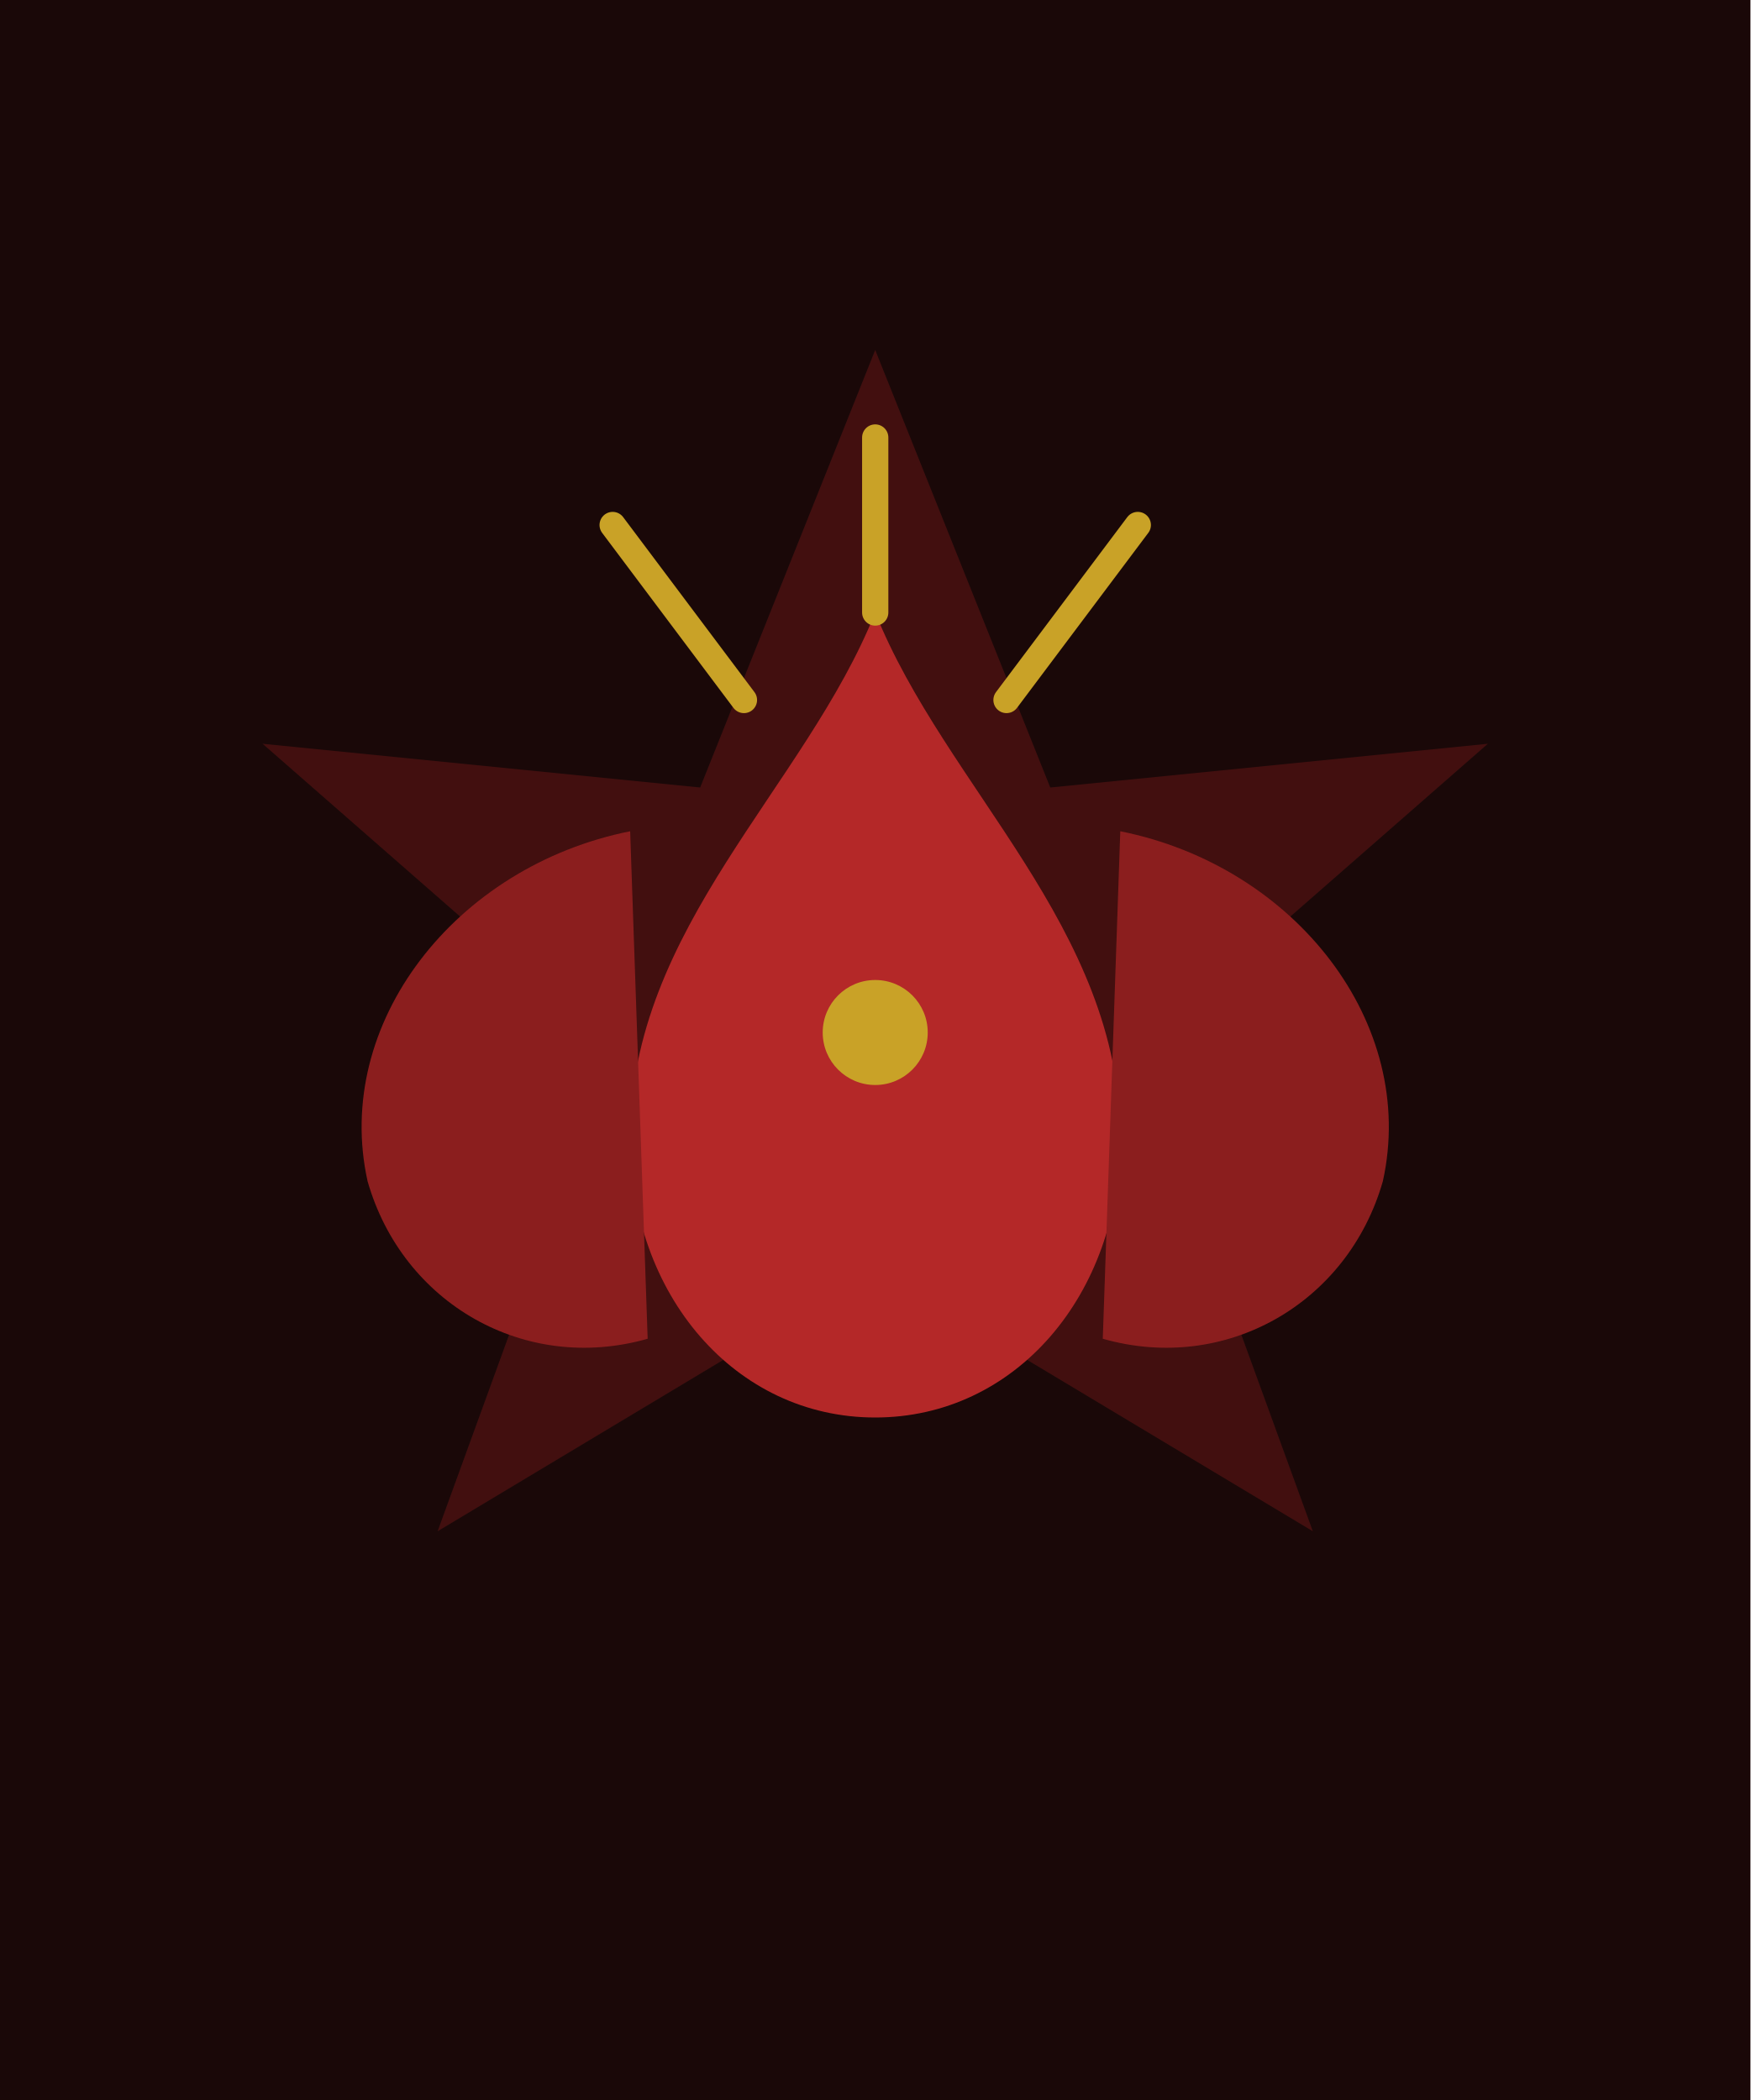
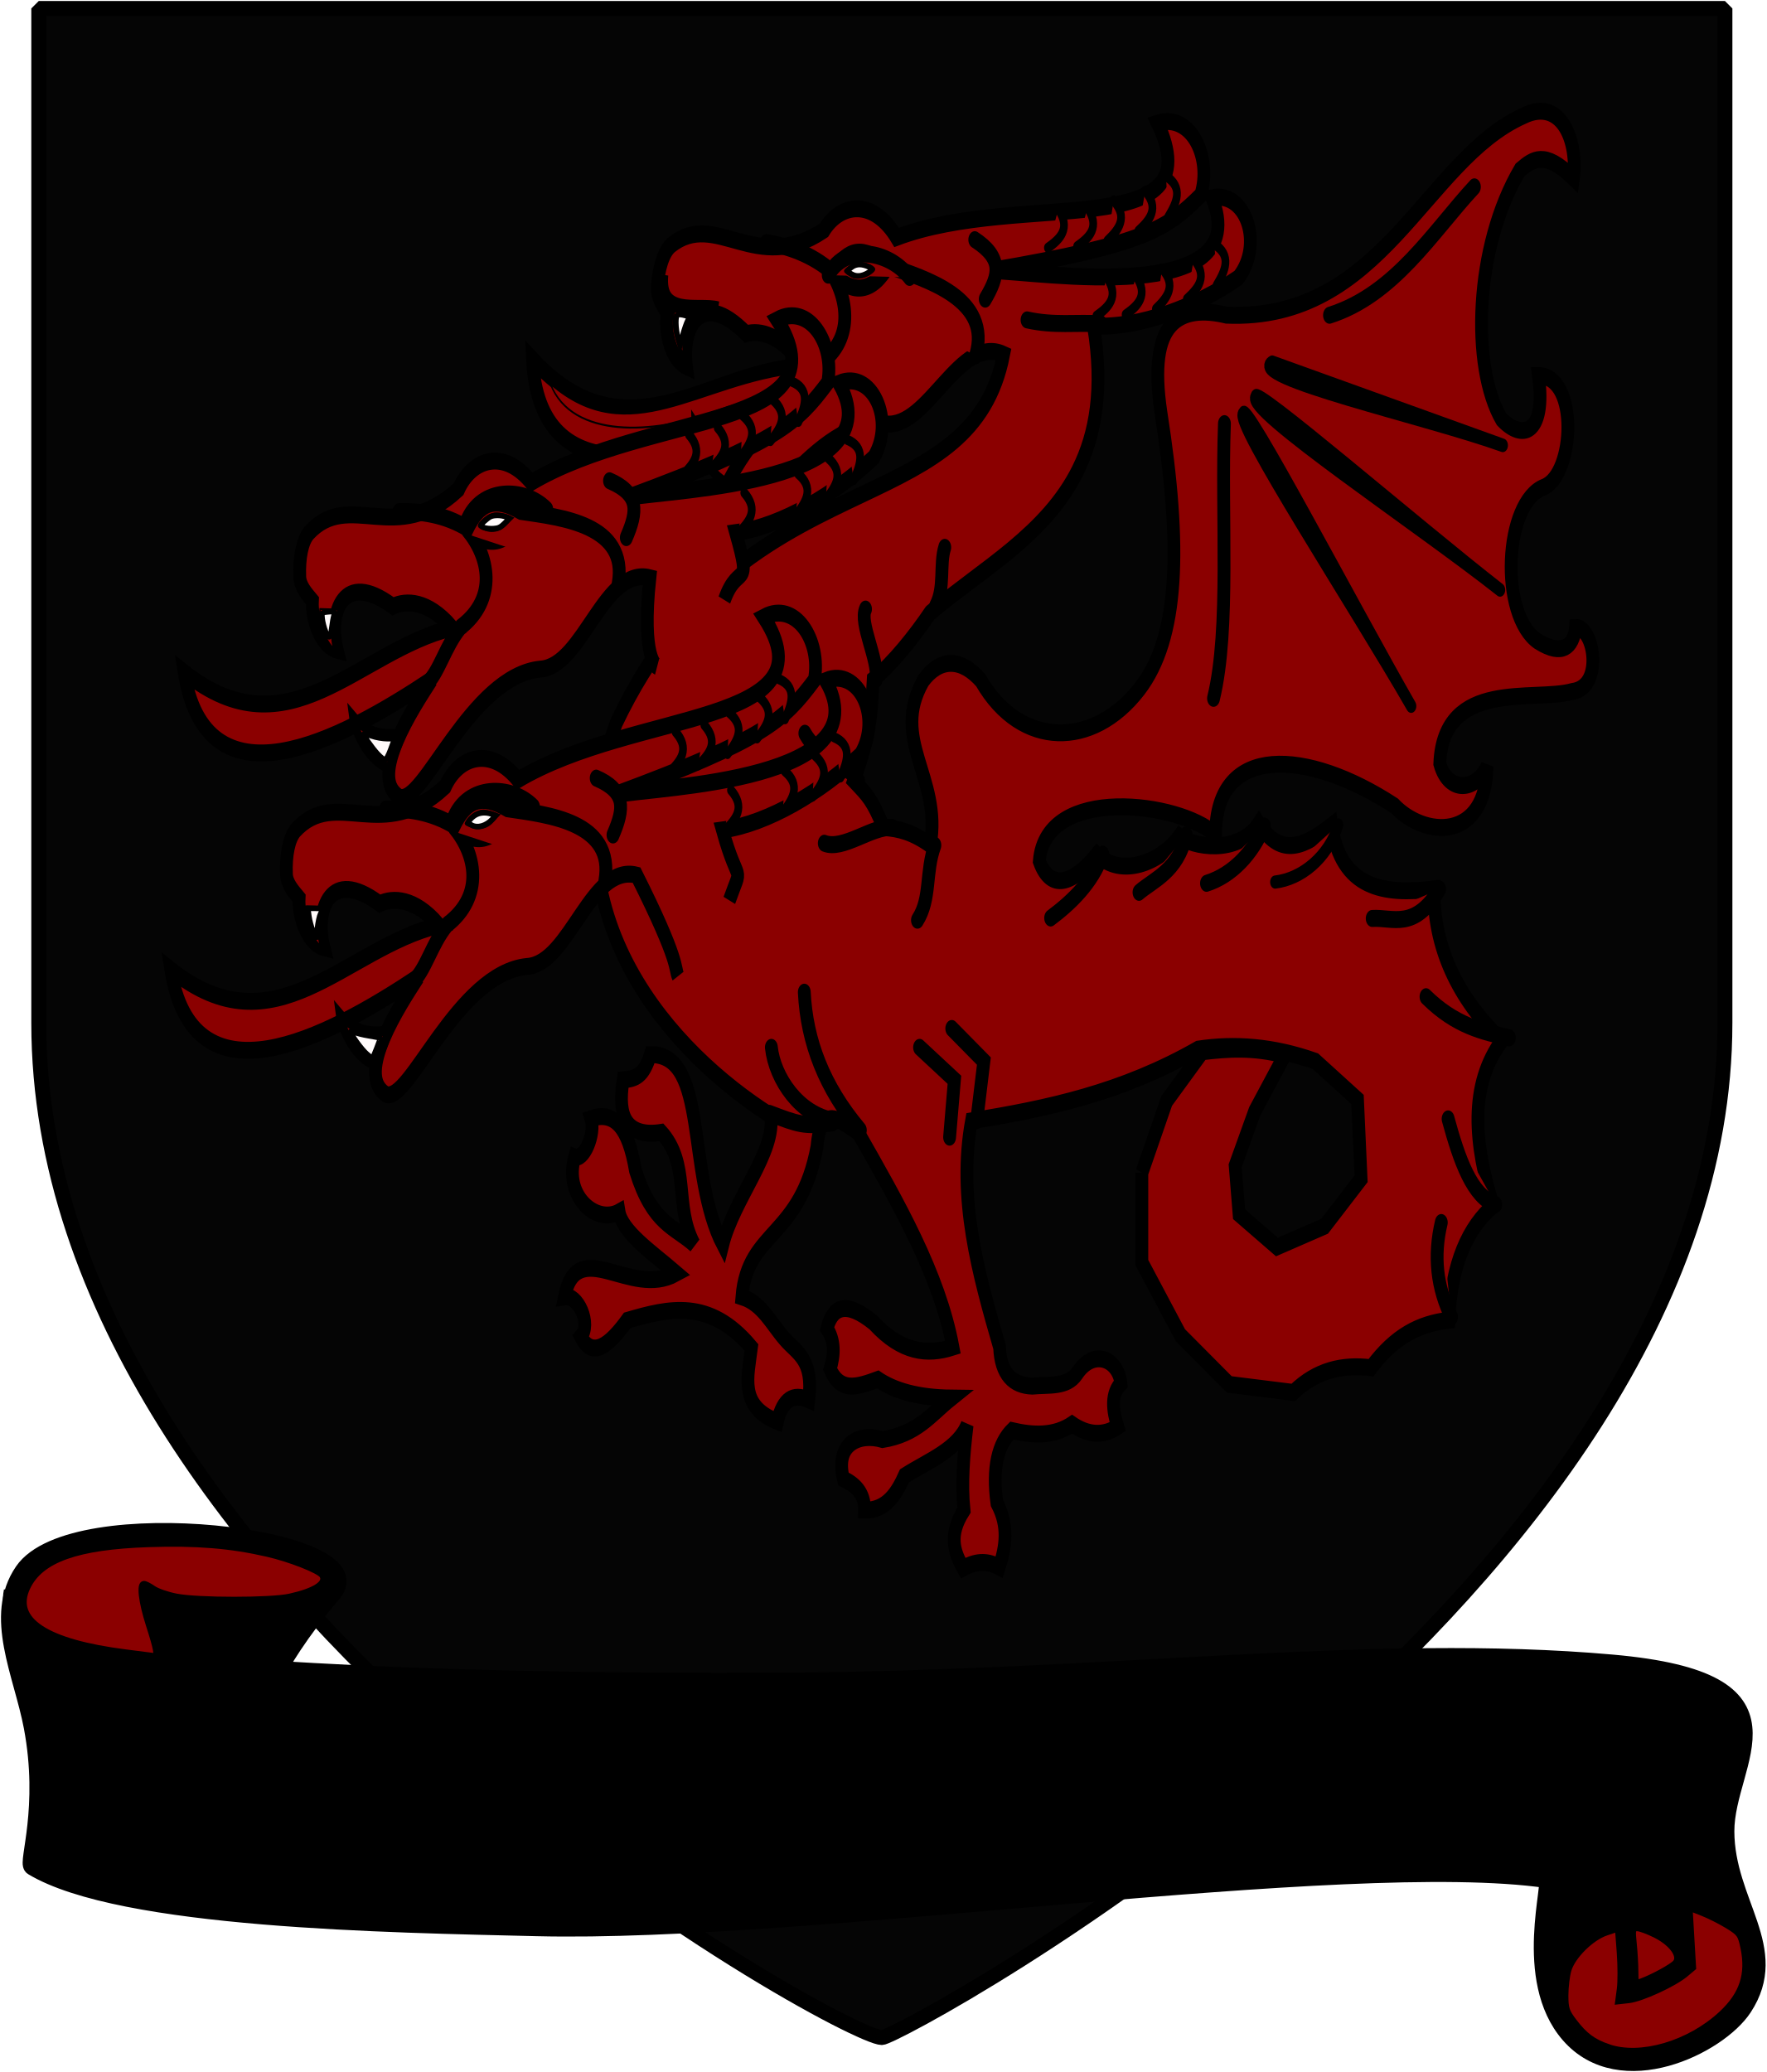
- <svg xmlns="http://www.w3.org/2000/svg" viewBox="0 0 200 240" fill="none">
-   <rect width="200" height="240" fill="#1a0808" />
-   <path d="M100 40 L120 90 L170 85 L130 120 L150 175 L100 145 L50 175 L70 120 L30 85 L80 90 Z" fill="#8b1e1e" opacity=".35" />
-   <path d="M100 70c-8 20-28 36-28 60 0 18 12 32 28 32s28-14 28-32c0-24-20-40-28-60z" fill="#b42828" />
-   <path d="M72 95c-20 4-34 22-30 40 4 14 18 22 32 18M128 95c20 4 34 22 30 40-4 14-18 22-32 18" fill="#8b1e1e" />
-   <circle cx="100" cy="118" r="6" fill="#c9a227" />
-   <path d="M100 70 L100 50 M85 80 L70 60 M115 80 L130 60" stroke="#c9a227" stroke-width="3" stroke-linecap="round" />
+ <svg xmlns="http://www.w3.org/2000/svg" version="1.0" width="355.738" height="417.233" id="svg3335">
+   <defs id="defs3337" />
+   <g transform="translate(-276.7095,-283.5041)" id="layer1" style="fill:#050505;fill-opacity:1">
+     <path d="m 284.514,285.204 339.542,0 0,204.301 c 0,114.627 -166.083,204.301 -169.771,204.301 -7.758,0 -169.771,-89.406 -169.771,-204.301 l 0,-204.301 z" id="path1298" style="fill:#050505;fill-opacity:1;fill-rule:nonzero;stroke:#000000;stroke-width:3;stroke-linecap:round;stroke-linejoin:bevel;stroke-miterlimit:4;stroke-opacity:1;stroke-dasharray:none;stroke-dashoffset:0;marker:none;visibility:visible;display:block" />
+   </g>
+   <path id="path2218" d="m 4.78,316.482 c 9.864,-14.381 71.791,-6.895 62.11,4.311 -6.232,7.213 -11.412,15.605 -10.769,15.581 1.863,-0.07 33.493,2.649 100.628,2.319 67.136,-0.33 119.559,-7.939 167.914,-3.64 39.958,3.553 22.662,19.284 22.704,33.731 0.042,14.447 11.327,23.663 3.58,35.44 -5.023,7.636 -24.551,17.196 -34.839,5.376 -9.667,-11.106 -3.05,-31.052 -4.526,-31.267 -40.172,-5.851 -148.454,11.015 -203.497,9.677 -29.541,-0.718 -83.674,-1.51 -101.462,-12.232 -1.097,-0.661 3.119,-11.742 0.025,-28.096 -2.022,-10.687 -8.025,-22.222 -1.867,-31.201 z" style="fill:#000000;fill-opacity:1;fill-rule:evenodd;stroke:#000000;stroke-width:3.75;stroke-linecap:butt;stroke-linejoin:miter;stroke-miterlimit:4;stroke-opacity:1;stroke-dasharray:none" />
+   <path id="path2220" d="m 57.3,336.268 c -23.432,-0.428 -57.64,0.042 -54.661,-15.886" style="fill:none;stroke:#000000;stroke-width:3.75;stroke-linecap:butt;stroke-linejoin:miter;stroke-miterlimit:4;stroke-opacity:1;stroke-dasharray:none" />
+   <path id="path2222" d="m 33.607,335.771 c -0.123,-5.468 -5.875,-17.124 -3.047,-14.27 3.007,3.036 41.126,4.678 35.541,-5.335" style="fill:none;stroke:#000000;stroke-width:2.5;stroke-linecap:butt;stroke-linejoin:miter;stroke-miterlimit:4;stroke-opacity:1;stroke-dasharray:none" />
+   <path id="path2226" d="m 312.137,378.27 c 28.779,3.514 30.877,3.05 40.162,9.952" style="fill:none;stroke:#000000;stroke-width:3.75;stroke-linecap:butt;stroke-linejoin:miter;stroke-miterlimit:4;stroke-opacity:1;stroke-dasharray:none" />
+   <path id="path2228" d="m 313.614,403.994 c -1.238,-16.519 13.136,-17.382 15.095,-17.268 1.957,0.114 10.024,1.418 10.917,8.203 0.3,2.278 -13.158,7.675 -11.995,6.35 1.359,-1.548 -0.779,-12.899 -0.677,-14.654" style="fill:none;stroke:#000000;stroke-width:2.5;stroke-linecap:butt;stroke-linejoin:miter;stroke-miterlimit:4;stroke-opacity:1;stroke-dasharray:none" />
+   <path id="path2230" d="m 339.382,393.895 c 0.064,-1.101 -0.859,-9.32 -0.731,-11.524" style="fill:#ff0000;fill-opacity:0.75;fill-rule:evenodd;stroke:#000000;stroke-width:2.5;stroke-linecap:butt;stroke-linejoin:miter;stroke-miterlimit:4;stroke-opacity:1;stroke-dasharray:none" />
+   <flowRoot xml:space="preserve" id="flowRoot3834" style="font-size:40px;font-style:oblique;font-variant:normal;font-weight:normal;font-stretch:normal;line-height:125%;letter-spacing:0px;word-spacing:0px;fill:#ff0000;fill-opacity:1;stroke:none;font-family:Monotype Corsiva;-inkscape-font-specification:Monotype Corsiva Oblique" transform="matrix(0.998451,-0.05563848,0.05563848,0.998451,6.626808,311.9121)">
+     <flowRegion id="flowRegion3836">
+       <rect id="rect3838" width="250.2" height="40.788" x="51.731" y="35.738" style="fill:#ff0000" ry="0" />
+     </flowRegion>
+     <flowPara id="flowPara3840" style="fill:#ff0000;fill-opacity:1">Fire and Blood</flowPara>
+   </flowRoot>
+   <path style="fill:#8b0000;fill-opacity:1;fill-rule:nonzero;stroke:#000000;stroke-width:1.1;stroke-miterlimit:4;stroke-opacity:1;stroke-dasharray:none" d="M 25.415,332.7 C 9.249,330.651 2.462,326.196 5.561,319.666 c 2.649,-5.583 9.991,-8.194 24.383,-8.672 9.619,-0.32 16.448,0.237 23.903,1.948 4.529,1.04 10.398,3.349 11.004,4.329 0.934,1.511 -1.488,3.069 -6.499,4.182 -3.829,0.85 -18.462,0.848 -22.854,-0.004 -1.788,-0.347 -3.861,-1.065 -4.607,-1.596 -0.745,-0.531 -1.603,-0.965 -1.907,-0.965 -0.99,0 -0.581,3.576 0.958,8.383 1.538,4.801 1.805,6.255 1.132,6.154 -0.208,-0.031 -2.755,-0.358 -5.661,-0.726 z" id="path5286" />
+   <path style="fill:#000000;fill-opacity:1;fill-rule:nonzero;stroke:#000000;stroke-width:1.1;stroke-miterlimit:4;stroke-opacity:1;stroke-dasharray:none" d="m 36.994,333.533 c -1.731,-0.231 -2.303,-0.537 -2.444,-1.308 -0.101,-0.554 -0.708,-2.668 -1.349,-4.7 l -1.165,-3.693 1.113,0.279 c 5.203,1.306 19.286,1.484 25.479,0.322 1.245,-0.234 2.327,-0.363 2.403,-0.288 0.076,0.075 -1.352,2.32 -3.174,4.989 l -3.313,4.852 -7.645,-0.076 c -4.205,-0.042 -8.662,-0.211 -9.905,-0.377 z" id="path5288" />
+   <path style="fill:#8b0000;fill-opacity:1;fill-rule:nonzero;stroke:#000000;stroke-width:1.1;stroke-miterlimit:4;stroke-opacity:1;stroke-dasharray:none" d="m 323.828,412.155 c -3.015,-1.052 -4.691,-2.299 -6.8,-5.061 -1.553,-2.034 -1.754,-2.644 -1.754,-5.312 0,-1.658 0.277,-3.946 0.615,-5.086 0.824,-2.774 4.533,-6.454 7.536,-7.477 l 2.329,-0.794 0.357,4.759 c 0.196,2.618 0.204,5.912 0.017,7.32 l -0.34,2.561 2.218,-0.25 c 2.553,-0.288 9.097,-3.292 11.41,-5.238 l 1.574,-1.324 -0.351,-5.993 -0.351,-5.993 2.534,0.999 c 1.394,0.549 3.677,1.702 5.074,2.562 2.366,1.456 2.58,1.757 3.129,4.401 1.112,5.358 -0.211,9.362 -4.38,13.25 -6.488,6.051 -16.343,8.935 -22.819,6.677 z" id="path5290" />
+   <path style="fill:#8b0000;fill-opacity:1;fill-rule:nonzero;stroke:#000000;stroke-width:1.1;stroke-miterlimit:4;stroke-opacity:1;stroke-dasharray:none" d="m 329.363,396.951 c 0,-1.336 -0.145,-3.822 -0.323,-5.523 -0.298,-2.848 -0.245,-3.093 0.665,-3.093 0.543,0 2.214,0.623 3.712,1.384 3.198,1.625 5.036,4.16 3.957,5.46 -0.636,0.766 -4.344,2.809 -6.783,3.736 -1.195,0.454 -1.227,0.404 -1.227,-1.963 z" id="path5292" />
+   <g transform="matrix(0.3322565,0,0,0.4400326,83.04038,11.28348)" id="g4124" style="fill:#8b0000">
+     <g transform="translate(591.6258,-36.02405)" id="g3283" style="fill:#8b0000;stroke:#000000;stroke-width:0.878">
+       <path d="m -149.52,547.03 15.027,-32.823 21.75,-22.541 c 15.127,-1.325 30.556,-2.273 49.828,1.582 l -18.191,25.705 -11.864,24.914 2.373,22.146 22.937,15.027 28.868,-9.491 22.146,-21.75 -2.172,-36.275 -25.51,-17.507 c -25.73,-6.851 -49.046,-8.064 -71.183,-5.536 -46.397,20.12 -91.866,27.249 -137.224,32.823 -8.585,35.215 3.919,69.427 17.005,103.61 0.594,11.929 7.581,17.464 19.773,17.796 9.914,-0.75 21.3,0.709 27.287,-5.932 10.093,-11.562 24.748,-6.531 26.496,4.745 -6.179,4.751 -5.231,11.878 -1.977,19.773 -8.701,4.34 -17.926,3.965 -27.682,-1.186 -10.857,5.633 -23.437,5.234 -36.461,2.926 -8.59,6.317 -11.972,17.255 -9.096,33.06 7.291,10.565 5.416,20.111 1.424,29.422 -6.184,-2.572 -13.124,-3.256 -21.829,0.475 -5.671,-7.401 -8.877,-15.418 0.475,-26.575 -1.658,-12.208 -0.202,-25.453 1.898,-38.913 -6.053,11.524 -23.714,16.414 -37.964,23.253 -4.708,7.947 -11.162,16.046 -24.202,15.66 0.181,-7.713 -5.454,-11.55 -12.813,-14.236 -5.151,-15.806 9.075,-21.351 23.727,-18.033 21.407,-2.584 29.762,-11.694 41.76,-18.982 -20.213,-0.176 -34.512,-3.308 -44.608,-8.542 -13.194,3.675 -22.763,5.965 -28.948,-4.745 2.772,-6.737 2.906,-13.034 -1.898,-18.507 3.378,-9.61 10.758,-13.4 27.998,-2.847 16.836,13.88 32.769,15.121 48.345,11.363 -8.205,-33.092 -32.57,-65.235 -57.571,-98.328 -10.841,-5.499 -22.503,-13.46 -24.819,6.618 -10.203,41.917 -42.224,38.361 -45.502,68.666 11.981,2.91 17.653,12.13 25.646,19.028 7.333,6.533 17.919,9.163 14.892,28.128 -9.601,-3.207 -16.046,-0.102 -19.028,9.928 -23.306,-6.79 -17.9,-20.758 -15.719,-33.92 -25.095,-22.536 -50.19,-17.957 -75.285,-12.41 -11.235,11.774 -21.284,17.623 -28.128,7.446 6.529,-5.494 -1.383,-19.316 -9.928,-18.201 7.828,-28.931 39.382,1.012 67.839,-10.755 -14.424,-9.376 -32.755,-18.752 -34.747,-28.128 -13.741,5.959 -33.67,-7.244 -26.87,-25.179 5.713,1.728 12.719,-10.483 9.892,-17.517 13.498,-3.544 22.232,2.944 26.905,23.668 10.191,24.641 23.357,25.488 35.574,33.92 -12.316,-17.925 -2.114,-36.677 -19.855,-51.293 -20.531,2.483 -26.885,-6.633 -23.165,-23.992 8.273,-0.552 12.685,-2.206 16.546,-11.582 35.306,-0.453 21.513,54.322 43.847,86.867 7.106,-21.531 32.605,-42.738 28.956,-59.03 -57.022,-27.542 -137.456,-89.669 -93.486,-179.648 41.891,-66.734 101.308,-87.423 150.21,-104.972 41.34,-14.835 75.166,-27.427 84.539,-63.695 -27,-9.32 -46.192,34.384 -71.665,31.851 -43.044,-3.043 -80.324,52.76 -93.279,45.502 -16.757,-12.19 15.239,-39.639 27.342,-50.279 -60.539,20.216 -143.854,39.835 -147.922,-24.799 57.046,46.935 106.174,5.38 163.688,3.26 -12.47,-14.637 -25.955,-16.641 -34.111,-14.945 -27.812,-21.297 -39.35,-2.742 -36.298,15.098 -9.655,-3.401 -13.498,-16.071 -11.657,-24.647 -2.727,-3.314 -6.41,-7.411 -6.015,-11.834 0.773,-8.66 3.838,-16.219 8.572,-19.258 26.956,-16.374 51.017,14.271 92.451,-6.722 10.123,-12.583 29.808,-14.679 44.054,3.309 75.82,-21.749 192.97,3.377 158.119,-52.327 20.469,-4.889 33.095,16.014 26.164,32.989 -20.212,15.208 -32.944,22.312 -127.323,34.484 30.567,0.511 161.171,16.874 134.148,-33.347 21.188,-3.213 31.128,21.992 15.926,36.672 -25.198,13.084 -59.802,23.173 -87.71,22.035 6.108,28.618 1.334,49.592 -9.571,66.18 -19.365,29.458 -58.063,45.086 -89.485,65.136 -3e-4,1.9e-4 -6e-4,3.6e-4 -8.8e-4,5.6e-4 -9.829,11.031 -23.038,23.431 -34.509,30.502 -1.133,12.726 -0.376,23.269 -11.714,46.281 7.943,6.386 10.805,8.186 18.054,21.409 9.186,0.52 17.264,2.009 28.275,7.961 7.273,-30.598 -24.61,-47.861 -4.137,-75.285 9.939,-10.24 22.613,-10.49 34.747,0 23.926,31.424 68.447,31.253 96.412,3.763 23.706,-23.304 25.587,-64.585 12.792,-126.204 -8.434,-42.755 12.099,-49.683 39.711,-44.675 95.157,2.945 120.34,-71.17 180.351,-91.365 23.076,-8.538 32.783,12.491 29.906,28.66 C 94.795,78.86 87.128,83.356 79.636,88.173 51.925,123.561 49.915,178.239 68.421,202.19 c 12.019,9.541 27.401,7.634 22.43,-19.937 24.663,0.129 21.803,45.557 3.115,51.089 -24.155,7.093 -26.861,58.343 -3.738,70.404 15.259,7.322 22.122,2.227 23.053,-6.23 11.446,-0.604 17.156,27.461 -1.869,29.283 -23.135,4.986 -78.343,-6.038 -80.372,33.021 5.11,13.716 22.019,12.715 28.66,1.246 -0.986,35.003 -38.353,32.381 -56.074,18.068 -52.47,-25.89 -108.737,-28.888 -108.41,13.208 -21.39,-14.899 -103.181,-23.071 -106.893,12.12 6.612,13.739 20.407,10.794 34.903,-3.058 14.379,10.687 38.607,3.974 50.032,-8.282 6.824,4.521 35.68,8.987 48.141,-5.855 13.467,16.32 28.677,9.973 44.109,0.748 5.284,28.673 31.069,32.113 62.052,29.157 -0.407,26.2 13.615,49.308 41.119,69.528 -20.146,20.569 -16.812,47.008 -5.233,75.509 -15.412,10.083 -25.441,26.32 -26.914,52.333 -18.377,1.607 -33.196,7.574 -47.17,21.739 -17.366,-1.64 -33.349,1.214 -47.107,11.3 l -38.78,-3.663 -29.659,-22.541 -23.332,-33.218 0,-41.128" style="fill:#8b0000;fill-opacity:1;fill-rule:evenodd;stroke:#000000;stroke-width:7.732;stroke-linecap:butt;stroke-linejoin:miter;stroke-miterlimit:4;stroke-opacity:1;stroke-dasharray:none" id="path1413" />
+       <path style="fill:#8b0000;fill-opacity:1;fill-rule:evenodd;stroke:#000000;stroke-width:0.878" d="m -507.974,186.011 c 48.24,31.347 90.008,-0.528 150.471,-5.235 -7.396,10.164 -24.82,10.71 -53.321,18.604 -33.254,9.209 -84.017,12.333 -97.15,-13.369 z" id="path2408" />
+       <path style="fill:#8b0000;stroke:#000000;stroke-width:7.779;stroke-linecap:round;stroke-linejoin:miter;stroke-miterlimit:4;stroke-opacity:1;stroke-dasharray:none" d="m 30.927,417.242 c -15.11,19.161 -28.381,12.806 -40.844,13.445" id="path2453" />
+       <path style="fill:#8b0000;stroke:#000000;stroke-width:6.023;stroke-linecap:round;stroke-linejoin:miter;stroke-miterlimit:4;stroke-opacity:1;stroke-dasharray:none" d="m -30.419,387.858 c -6.291,15.095 -22.462,24.779 -38.343,26.173" id="path2455" />
+       <path style="fill:#8b0000;stroke:#000000;stroke-width:7.779;stroke-linecap:round;stroke-linejoin:miter;stroke-miterlimit:4;stroke-opacity:1;stroke-dasharray:none" d="m -75.269,388.373 c -6.539,11.874 -19.069,22.471 -35.073,26.232" id="path2457" />
+       <path style="fill:#8b0000;stroke:#000000;stroke-width:7.779;stroke-linecap:round;stroke-linejoin:miter;stroke-miterlimit:4;stroke-opacity:1;stroke-dasharray:none" d="m -122.697,392.497 c -4.471,16.26 -20.077,20.64 -28.549,26.232" id="path2459" />
+       <path style="fill:#8b0000;stroke:#000000;stroke-width:7.779;stroke-linecap:round;stroke-linejoin:miter;stroke-miterlimit:4;stroke-opacity:1;stroke-dasharray:none" d="m -173.218,401.261 c -5.701,12.485 -19.068,22.172 -31.582,29.207" id="path2461" />
+       <path style="fill:#8b0000;stroke:#000000;stroke-width:7.779;stroke-linecap:round;stroke-linejoin:miter;stroke-miterlimit:4;stroke-opacity:1;stroke-dasharray:none" d="M 73.2,485.291 C 56.848,482.404 40.54,479.823 22.697,466.495" id="path2463" />
+       <path style="fill:#8b0000;stroke:#000000;stroke-width:7.779;stroke-linecap:round;stroke-linejoin:miter;stroke-miterlimit:4;stroke-opacity:1;stroke-dasharray:none" d="M 64.951,561.587 C 50.618,557.949 42.853,541.174 36.082,522.408" id="path2465" />
+       <path style="fill:#8b0000;stroke:#000000;stroke-width:7.779;stroke-linecap:round;stroke-linejoin:miter;stroke-miterlimit:4;stroke-opacity:1;stroke-dasharray:none" d="M 38.145,613.139 C 29.133,599.477 27.177,585.03 31.958,569.835" id="path2467" />
+       <path style="fill:#8b0000;stroke:#000000;stroke-width:7.779;stroke-linecap:round;stroke-linejoin:round;stroke-miterlimit:4;stroke-opacity:1;stroke-dasharray:none" d="M 52.01,95.89 C 26.868,116.341 3.774,145.224 -35.797,154.64" id="path2469" />
+       <path style="fill:#8b0000;stroke:#000000;stroke-width:6.223;stroke-linecap:round;stroke-linejoin:round;stroke-miterlimit:4;stroke-opacity:1;stroke-dasharray:none" d="m -70.528,176.14 c -16.827,7.01 93.168,25.359 139.751,38.039 L -70.528,176.14 z" id="path2473" />
+       <path style="fill:#8b0000;stroke:#000000;stroke-width:6.223;stroke-linecap:round;stroke-linejoin:round;stroke-miterlimit:4;stroke-opacity:1;stroke-dasharray:none" d="m -80.452,191.852 c -1.621,-6.018 98.252,59.202 148.021,88.482 -49.34,-29.494 -156.21,-83.026 -148.021,-88.482 z" id="path2475" />
+       <path style="fill:#8b0000;stroke:#000000;stroke-width:6.223;stroke-linecap:round;stroke-linejoin:round;stroke-miterlimit:4;stroke-opacity:1;stroke-dasharray:none" d="m -88.008,199.534 c -7.31,2.462 67.808,89.309 101.713,133.963 -33.904,-44.654 -100.841,-141.31 -101.713,-133.963 z" id="path2477" />
+       <path style="fill:#8b0000;stroke:#000000;stroke-width:7.779;stroke-linecap:round;stroke-linejoin:round;stroke-miterlimit:4;stroke-opacity:1;stroke-dasharray:none" d="m -106.086,329.949 c 10.263,-31.825 4.503,-83.68 6.615,-125.694" id="path2479" />
+       <g id="g2489" transform="translate(-1356.762,-22.12034)" style="fill:#8b0000;stroke:#000000;stroke-width:0.878">
+         <path id="path2481" d="m 1036.621,549.704 c -21.796,-19.632 -32.481,-40.394 -33.958,-63.152" style="fill:#8b0000;stroke:#000000;stroke-width:7.779;stroke-linecap:round;stroke-linejoin:miter;stroke-miterlimit:4;stroke-opacity:1;stroke-dasharray:none" />
+         <path id="path2483" d="m 1072.521,511.795 21.122,14.845 -2.923,26.247" style="fill:#8b0000;stroke:#000000;stroke-width:7.779;stroke-linecap:round;stroke-linejoin:miter;stroke-miterlimit:4;stroke-opacity:1;stroke-dasharray:none" />
+         <path id="path2485" d="m 1092.039,503.158 19.463,14.924 -4.346,27.24" style="fill:#8b0000;stroke:#000000;stroke-width:7.779;stroke-linecap:round;stroke-linejoin:miter;stroke-miterlimit:4;stroke-opacity:1;stroke-dasharray:none" />
+         <path id="path2487" d="m 982.704,511.795 c 1.978,14.212 17.186,30.975 38.201,33.552" style="fill:#8b0000;stroke:#000000;stroke-width:7.779;stroke-linecap:round;stroke-linejoin:miter;stroke-miterlimit:4;stroke-opacity:1;stroke-dasharray:none" />
+       </g>
+       <path style="fill:#8b0000;stroke:#000000;stroke-width:7.779;stroke-linecap:butt;stroke-linejoin:miter;stroke-miterlimit:4;stroke-opacity:1;stroke-dasharray:none" d="m -440.434,136.048 c -2.355,20.69 21.68,13.646 33.983,16.13" id="path2495" />
+       <path style="fill:#8b0000;fill-opacity:1;fill-rule:evenodd;stroke:#000000;stroke-width:0.878" d="m -432.796,152.963 c -2.295,6.842 1.964,15.772 5.561,19.154 -1.492,-7.405 1.403,-12.617 5.355,-17.3 l -10.916,-1.854 z" id="path2497" />
+       <path id="path2499" d="m -401.889,230.962 c -11.591,-4.531 -18.173,-18.856 -18.329,-26.58 7.861,9.513 18.04,11.636 28.778,11.978 l -10.448,14.603 z" style="fill:#8b0000;fill-opacity:1;fill-rule:evenodd;stroke:#000000;stroke-width:4.668;stroke-linecap:butt;stroke-linejoin:miter;stroke-miterlimit:4;stroke-opacity:1;stroke-dasharray:none" />
+       <g id="g2536" transform="translate(-572.2282,4.018362)" style="fill:#8b0000;stroke:#000000;stroke-width:0.878">
+         <path id="path2501" d="m 303.26,256.846 c -3.285,7.799 0.233,18.433 -5.529,26.899" style="fill:#8b0000;stroke:#000000;stroke-width:7.779;stroke-linecap:round;stroke-linejoin:miter;stroke-miterlimit:4;stroke-opacity:1;stroke-dasharray:none" />
+         <path id="path2503" d="m 255.23,285.091 c -3.974,6.317 7.93,22.952 6.457,32.188" style="fill:#8b0000;stroke:#000000;stroke-width:7.779;stroke-linecap:round;stroke-linejoin:miter;stroke-miterlimit:4;stroke-opacity:1;stroke-dasharray:none" />
+         <path id="path2505" d="m 218.472,341.914 c 8.224,11.181 20.102,10.018 32.612,21.914" style="fill:#8b0000;stroke:#000000;stroke-width:7.779;stroke-linecap:round;stroke-linejoin:miter;stroke-miterlimit:4;stroke-opacity:1;stroke-dasharray:none" />
+         <path id="path2507" d="m 230.245,392.243 c 11.247,3.459 29.015,-7.89 41.306,-7.247" style="fill:#8b0000;stroke:#000000;stroke-width:7.779;stroke-linecap:round;stroke-linejoin:miter;stroke-miterlimit:4;stroke-opacity:1;stroke-dasharray:none" />
+         <path id="path2509" d="m 297.264,393.156 c -5.919,12.372 -2.135,24.347 -10.556,34.302" style="fill:#8b0000;stroke:#000000;stroke-width:7.779;stroke-linecap:round;stroke-linejoin:miter;stroke-miterlimit:4;stroke-opacity:1;stroke-dasharray:none" />
+       </g>
+       <g id="g2517" transform="translate(-1356.839,-13.41744)" style="fill:#8b0000;stroke:#000000;stroke-width:0.878;stroke-opacity:1">
+         <path id="path2511" d="m 1106.551,186.594 c 10.077,-26.073 -29.557,-34.945 -53.625,-41.273 -14.896,-9.392 -23.744,-7.678 -33.189,3.055 -12.46,-8.284 -27.489,-12.057 -39.95,-13.554" style="fill:#8b0000;stroke:#000000;stroke-width:7.779;stroke-linecap:round;stroke-linejoin:miter;stroke-miterlimit:4;stroke-opacity:1;stroke-dasharray:none" />
+         <path id="path2513" d="m 1052.586,146.734 c -9.985,11.958 -23.077,11.472 -33.908,0.848 11.773,14.263 14.141,34.213 -9.994,43.95 -10.357,7.097 -16.214,19.023 -24.447,22.843" style="fill:#8b0000;stroke:#000000;stroke-width:7.779;stroke-linecap:round;stroke-linejoin:miter;stroke-miterlimit:4;stroke-opacity:1;stroke-dasharray:none" />
+         <path id="path2515" d="m 1017.249,149.717 c 10.699,-15.098 37.439,-10.894 49.316,1.027" style="fill:#8b0000;stroke:#000000;stroke-width:7.779;stroke-linecap:round;stroke-linejoin:miter;stroke-miterlimit:4;stroke-opacity:1;stroke-dasharray:none" />
+       </g>
+       <path style="fill:#8b0000;stroke:#000000;stroke-width:4.668;stroke-linecap:round;stroke-linejoin:miter;stroke-miterlimit:4;stroke-opacity:1;stroke-dasharray:none" d="m -177.074,154.95 c 7.636,-4.085 13.952,-8.83 6.322,-17.703" id="path2543" />
+       <path id="path2545" d="m -159.371,154.318 c 7.636,-4.085 13.952,-8.83 6.322,-17.703" style="fill:#8b0000;stroke:#000000;stroke-width:4.668;stroke-linecap:round;stroke-linejoin:miter;stroke-miterlimit:4;stroke-opacity:1;stroke-dasharray:none" />
+       <path style="fill:#8b0000;stroke:#000000;stroke-width:4.668;stroke-linecap:round;stroke-linejoin:miter;stroke-miterlimit:4;stroke-opacity:1;stroke-dasharray:none" d="m -141.026,151.749 c 6.996,-5.104 12.593,-10.679 3.807,-18.409" id="path2547" />
+       <path id="path2549" d="m -122.264,147.242 c 7.106,-4.95 12.823,-10.401 4.209,-18.321" style="fill:#8b0000;stroke:#000000;stroke-width:4.668;stroke-linecap:round;stroke-linejoin:miter;stroke-miterlimit:4;stroke-opacity:1;stroke-dasharray:none" />
+       <path style="fill:#8b0000;stroke:#000000;stroke-width:4.668;stroke-linecap:round;stroke-linejoin:miter;stroke-miterlimit:4;stroke-opacity:1;stroke-dasharray:none" d="m -104.235,140.99 c 5.382,-6.785 9.289,-13.651 -1.24,-18.757" id="path2551" />
+       <path style="fill:#8b0000;stroke:#000000;stroke-width:7.779;stroke-linecap:round;stroke-linejoin:miter;stroke-miterlimit:4;stroke-opacity:1;stroke-dasharray:none" d="m -174.334,158.579 c -15.058,-0.749 -28.046,1.001 -44.763,-1.809" id="path2553" />
+       <path id="path2555" d="m -244.444,147.264 c 8.541,-10.867 10.787,-18.778 -6.338,-27.198" style="fill:#8b0000;stroke:#000000;stroke-width:7.779;stroke-linecap:round;stroke-linejoin:miter;stroke-miterlimit:4;stroke-opacity:1;stroke-dasharray:none" />
+       <path id="path2557" d="m -206.464,123.752 c 7.636,-4.085 13.952,-8.83 6.322,-17.703" style="fill:#8b0000;stroke:#000000;stroke-width:4.668;stroke-linecap:round;stroke-linejoin:miter;stroke-miterlimit:4;stroke-opacity:1;stroke-dasharray:none" />
+       <path style="fill:#8b0000;stroke:#000000;stroke-width:4.668;stroke-linecap:round;stroke-linejoin:miter;stroke-miterlimit:4;stroke-opacity:1;stroke-dasharray:none" d="m -188.761,123.119 c 7.636,-4.085 13.952,-8.83 6.322,-17.703" id="path2559" />
+       <path id="path2561" d="m -170.416,120.55 c 6.996,-5.104 12.593,-10.679 3.807,-18.409" style="fill:#8b0000;stroke:#000000;stroke-width:4.668;stroke-linecap:round;stroke-linejoin:miter;stroke-miterlimit:4;stroke-opacity:1;stroke-dasharray:none" />
+       <path style="fill:#8b0000;stroke:#000000;stroke-width:4.668;stroke-linecap:round;stroke-linejoin:miter;stroke-miterlimit:4;stroke-opacity:1;stroke-dasharray:none" d="m -151.654,116.043 c 7.106,-4.95 12.823,-10.401 4.209,-18.321" id="path2563" />
+       <path id="path2565" d="m -133.625,109.792 c 5.382,-6.785 9.289,-13.651 -1.24,-18.757" style="fill:#8b0000;stroke:#000000;stroke-width:4.668;stroke-linecap:round;stroke-linejoin:miter;stroke-miterlimit:4;stroke-opacity:1;stroke-dasharray:none" />
+       <path style="fill:#8b0000;stroke:#000000;stroke-width:7.779;stroke-linecap:round;stroke-linejoin:miter;stroke-miterlimit:4;stroke-opacity:1;stroke-dasharray:none" d="m -375.186,519.89 c 17.211,4.921 20.94,6.177 38.394,4.347" id="path2567" />
+     </g>
+     <g transform="matrix(0.9896351,-0.1436048,0.1436048,0.9896351,129.8842,-49.35081)" id="g3618" style="fill:#8b0000">
+       <path d="m -28.972,328.038 c 0,0 -9.053,-4.673 1.498,-40.921 -27,-9.32 -46.192,34.384 -71.665,31.851 -43.044,-3.043 -80.324,52.76 -93.279,45.502 -16.757,-12.19 15.239,-39.639 27.342,-50.279 -60.539,20.216 -143.854,39.835 -147.922,-24.799 57.046,46.935 106.174,5.38 163.688,3.26 -12.47,-14.637 -25.955,-16.641 -34.111,-14.945 -27.812,-21.297 -39.35,-2.742 -36.298,15.098 -9.655,-3.401 -13.498,-16.071 -11.657,-24.647 -2.727,-3.314 -6.41,-7.411 -6.015,-11.834 0.773,-8.66 3.838,-16.219 8.572,-19.258 26.956,-16.374 51.017,14.271 92.451,-6.722 10.123,-12.583 29.808,-14.679 44.054,3.309 75.82,-21.749 192.97,3.377 158.119,-52.327 20.469,-4.889 33.095,16.014 26.164,32.989 -20.212,15.208 -32.944,22.312 -127.323,34.484 30.567,0.511 161.171,16.874 134.148,-33.347 21.188,-3.213 31.128,21.992 15.926,36.672 -25.198,13.084 -59.802,23.173 -87.71,22.035 6.108,28.618 -0.349,12.946 -11.253,29.535" style="fill:#8b0000;fill-opacity:1;fill-rule:evenodd;stroke:#000000;stroke-width:7.732;stroke-linecap:butt;stroke-linejoin:miter;stroke-miterlimit:4;stroke-opacity:1;stroke-dasharray:none" id="path1413-1" />
+       <path id="path2513-4" d="m -100.223,248.198 c -9.985,11.958 -23.077,11.472 -33.908,0.848 11.773,14.263 14.141,34.213 -9.994,43.95 -10.357,7.097 -16.214,19.023 -24.447,22.843" style="fill:#8b0000;stroke:#000000;stroke-width:7.779;stroke-linecap:round;stroke-linejoin:miter;stroke-miterlimit:4;stroke-opacity:1;stroke-dasharray:none" />
+       <path id="path2515-3" d="m -134.116,246.181 c 10.699,-15.098 37.439,-10.894 49.316,1.027" style="fill:#8b0000;stroke:#000000;stroke-width:7.779;stroke-linecap:round;stroke-linejoin:miter;stroke-miterlimit:4;stroke-opacity:1;stroke-dasharray:none" />
+       <path id="path2511-4" d="m -46.879,287.122 c 10.077,-26.073 -29.557,-34.945 -53.625,-41.273 -14.896,-9.392 -23.744,-7.678 -33.189,3.055 -12.46,-8.284 -27.489,-12.057 -39.95,-13.554" style="fill:#8b0000;stroke:#000000;stroke-width:7.779;stroke-linecap:round;stroke-linejoin:miter;stroke-miterlimit:4;stroke-opacity:1;stroke-dasharray:none" />
+       <path style="fill:#8b0000;fill-opacity:1;fill-rule:evenodd;stroke:#000000;stroke-width:0.878" d="m -227.307,272.598 c -2.295,6.842 1.964,15.772 5.561,19.154 -1.492,-7.405 1.403,-12.617 5.355,-17.3 l -10.916,-1.854 z" id="path2497-0" />
+       <path id="path2499-4" d="m -196.399,350.597 c -11.591,-4.531 -18.173,-18.856 -18.329,-26.58 7.861,9.513 18.04,11.636 28.778,11.978 l -10.448,14.603 z" style="fill:#8b0000;fill-opacity:1;fill-rule:evenodd;stroke:#000000;stroke-width:4.668;stroke-linecap:butt;stroke-linejoin:miter;stroke-miterlimit:4;stroke-opacity:1;stroke-dasharray:none" />
+       <path style="fill:#8b0000;stroke:#000000;stroke-width:4.668;stroke-linecap:round;stroke-linejoin:miter;stroke-miterlimit:4;stroke-opacity:1;stroke-dasharray:none" d="m 28.416,274.585 c 7.636,-4.085 13.952,-8.83 6.322,-17.703" id="path2543-9" />
+       <path style="fill:#8b0000;stroke:#000000;stroke-width:4.668;stroke-linecap:round;stroke-linejoin:miter;stroke-miterlimit:4;stroke-opacity:1;stroke-dasharray:none" d="m 64.464,271.384 c 6.996,-5.104 12.593,-10.679 3.807,-18.409" id="path2547-2" />
+       <path id="path2549-1" d="m 83.226,266.877 c 7.106,-4.95 12.823,-10.401 4.209,-18.321" style="fill:#8b0000;stroke:#000000;stroke-width:4.668;stroke-linecap:round;stroke-linejoin:miter;stroke-miterlimit:4;stroke-opacity:1;stroke-dasharray:none" />
+       <path style="fill:#8b0000;stroke:#000000;stroke-width:4.668;stroke-linecap:round;stroke-linejoin:miter;stroke-miterlimit:4;stroke-opacity:1;stroke-dasharray:none" d="m 101.254,260.625 c 5.382,-6.785 9.289,-13.651 -1.24,-18.757" id="path2551-7" />
+       <path id="path2555-7" d="m -38.955,266.898 c 8.541,-10.867 10.787,-18.778 -6.338,-27.198" style="fill:#8b0000;stroke:#000000;stroke-width:7.779;stroke-linecap:round;stroke-linejoin:miter;stroke-miterlimit:4;stroke-opacity:1;stroke-dasharray:none" />
+       <path id="path2557-7" d="M -0.974,243.387 C 6.662,239.302 12.978,234.556 5.348,225.684" style="fill:#8b0000;stroke:#000000;stroke-width:4.668;stroke-linecap:round;stroke-linejoin:miter;stroke-miterlimit:4;stroke-opacity:1;stroke-dasharray:none" />
+       <path style="fill:#8b0000;stroke:#000000;stroke-width:4.668;stroke-linecap:round;stroke-linejoin:miter;stroke-miterlimit:4;stroke-opacity:1;stroke-dasharray:none" d="m 16.729,242.754 c 7.636,-4.085 13.952,-8.83 6.322,-17.703" id="path2559-7" />
+       <path id="path2561-6" d="m 35.074,240.185 c 6.996,-5.104 12.593,-10.679 3.807,-18.409" style="fill:#8b0000;stroke:#000000;stroke-width:4.668;stroke-linecap:round;stroke-linejoin:miter;stroke-miterlimit:4;stroke-opacity:1;stroke-dasharray:none" />
+       <path style="fill:#8b0000;stroke:#000000;stroke-width:4.668;stroke-linecap:round;stroke-linejoin:miter;stroke-miterlimit:4;stroke-opacity:1;stroke-dasharray:none" d="m 53.836,235.678 c 7.106,-4.95 12.823,-10.401 4.209,-18.321" id="path2563-3" />
+       <path id="path2565-5" d="m 71.864,229.427 c 5.382,-6.785 9.289,-13.651 -1.24,-18.757" style="fill:#8b0000;stroke:#000000;stroke-width:4.668;stroke-linecap:round;stroke-linejoin:miter;stroke-miterlimit:4;stroke-opacity:1;stroke-dasharray:none" />
+     </g>
+     <g transform="translate(31.86743,-22.16865)" id="g4041" style="fill:#8b0000">
+       <path d="m 129.158,443.234 c -2.243,-3.728 1.491,-6.114 -25.177,-46.254 -28.058,-5.346 -40.776,40.661 -66.349,41.813 -43.035,3.17 -71.915,63.748 -85.778,58.426 -18.334,-9.657 9.389,-41.416 19.838,-53.684 -57.008,28.7 -136.642,60.081 -149.95,-3.3 63.195,38.257 105.846,-9.923 162.46,-20.281 -14.443,-12.694 -28.076,-12.742 -35.904,-9.892 -30.582,-17.082 -39.336,2.937 -33.754,20.154 -10.043,-1.979 -15.666,-13.966 -15.075,-22.718 -3.174,-2.888 -7.408,-6.413 -7.652,-10.848 -0.479,-8.681 1.469,-16.602 5.717,-20.289 24.326,-20.076 52.538,6.797 90.528,-19.929 8.211,-13.906 27.391,-18.807 44.073,-3.051 71.911,-32.412 191.455,-24.369 148.966,-74.491 19.555,-7.778 35.052,11.096 30.63,28.89 -17.819,17.952 -29.399,26.812 -121.051,52.411 30.323,-3.884 161.923,-6.446 127.969,-52.265 20.507,-6.222 33.964,17.294 21.027,34.005 -23.058,16.567 -55.855,31.521 -83.637,34.402 10.154,27.444 12.598,14.248 4.189,32.23" style="fill:#8b0000;fill-opacity:1;fill-rule:evenodd;stroke:#000000;stroke-width:7.732;stroke-linecap:butt;stroke-linejoin:miter;stroke-miterlimit:4;stroke-opacity:1;stroke-dasharray:none" id="path1413-1-1" />
+       <path id="path2513-4-7" d="m 26.397,368.912 c -8.164,13.268 -21.191,14.667 -33.435,5.708 13.699,12.425 18.908,31.828 -3.579,44.93 -9.231,8.511 -13.314,21.154 -20.913,26.117" style="fill:#8b0000;stroke:#000000;stroke-width:7.779;stroke-linecap:round;stroke-linejoin:miter;stroke-miterlimit:4;stroke-opacity:1;stroke-dasharray:none" />
+       <path id="path2515-3-1" d="M -7.434,371.783 C 0.985,355.305 28.053,355.625 41.518,365.717" style="fill:#fffafa;stroke:#000000;stroke-width:7.779;stroke-linecap:round;stroke-linejoin:miter;stroke-miterlimit:4;stroke-opacity:1;stroke-dasharray:none" />
+       <path id="path2511-4-3" d="M 84.777,399.772 C 91.006,372.522 50.508,369.434 25.781,366.628 9.691,359.472 1.181,362.439 -6.626,374.417 -20.147,368.008 -35.562,366.432 -48.108,366.74" style="fill:#8b0000;stroke:#000000;stroke-width:7.779;stroke-linecap:round;stroke-linejoin:miter;stroke-miterlimit:4;stroke-opacity:1;stroke-dasharray:none" />
+       <path style="fill:#8b0000;fill-opacity:1;fill-rule:evenodd;stroke:#000000;stroke-width:0.878" d="m -95.866,411.309 c -1.289,7.101 4.209,15.327 8.254,18.157 -2.54,-7.114 -0.423,-12.688 2.815,-17.89 l -11.069,-0.267 z" id="path2497-0-9" />
+       <path id="path2499-4-4" d="m -54.078,484.061 c -12.121,-2.82 -20.693,-16.051 -21.956,-23.673 9.146,8.286 19.524,8.924 30.199,7.721 l -8.243,15.952 z" style="fill:#8b0000;fill-opacity:1;fill-rule:evenodd;stroke:#000000;stroke-width:4.668;stroke-linecap:butt;stroke-linejoin:miter;stroke-miterlimit:4;stroke-opacity:1;stroke-dasharray:none" />
+       <path style="fill:#8b0000;stroke:#000000;stroke-width:4.668;stroke-linecap:round;stroke-linejoin:miter;stroke-miterlimit:4;stroke-opacity:1;stroke-dasharray:none" d="m 157.492,376.552 c 6.97,-5.139 12.539,-10.742 3.715,-18.427" id="path2543-9-4" />
+       <path style="fill:#8b0000;stroke:#000000;stroke-width:4.668;stroke-linecap:round;stroke-linejoin:miter;stroke-miterlimit:4;stroke-opacity:1;stroke-dasharray:none" d="m 192.706,368.208 c 6.191,-6.056 10.929,-12.377 1.124,-18.764" id="path2547-2-7" />
+       <path id="path2549-1-1" d="m 210.626,361.053 c 6.322,-5.919 11.197,-12.135 1.534,-18.735" style="fill:#8b0000;stroke:#000000;stroke-width:4.668;stroke-linecap:round;stroke-linejoin:miter;stroke-miterlimit:4;stroke-opacity:1;stroke-dasharray:none" />
+       <path style="fill:#8b0000;stroke:#000000;stroke-width:4.668;stroke-linecap:round;stroke-linejoin:miter;stroke-miterlimit:4;stroke-opacity:1;stroke-dasharray:none" d="m 227.571,352.277 c 4.351,-7.488 7.232,-14.843 -3.921,-18.385" id="path2551-7-4" />
+       <path id="path2555-7-1" d="m 89.715,378.62 c 6.891,-11.981 7.978,-20.132 -10.178,-26.006" style="fill:#8b0000;stroke:#000000;stroke-width:7.779;stroke-linecap:round;stroke-linejoin:miter;stroke-miterlimit:4;stroke-opacity:1;stroke-dasharray:none" />
+       <path id="path2557-7-0" d="m 123.926,349.898 c 6.97,-5.139 12.539,-10.742 3.715,-18.427" style="fill:#8b0000;stroke:#000000;stroke-width:4.668;stroke-linecap:round;stroke-linejoin:miter;stroke-miterlimit:4;stroke-opacity:1;stroke-dasharray:none" />
+       <path style="fill:#8b0000;stroke:#000000;stroke-width:4.668;stroke-linecap:round;stroke-linejoin:miter;stroke-miterlimit:4;stroke-opacity:1;stroke-dasharray:none" d="m 141.355,346.73 c 6.97,-5.139 12.539,-10.742 3.715,-18.427" id="path2559-7-6" />
+       <path id="path2561-6-7" d="m 159.141,341.553 c 6.191,-6.056 10.929,-12.377 1.124,-18.764" style="fill:#8b0000;stroke:#000000;stroke-width:4.668;stroke-linecap:round;stroke-linejoin:miter;stroke-miterlimit:4;stroke-opacity:1;stroke-dasharray:none" />
+       <path style="fill:#8b0000;stroke:#000000;stroke-width:4.668;stroke-linecap:round;stroke-linejoin:miter;stroke-miterlimit:4;stroke-opacity:1;stroke-dasharray:none" d="m 177.061,334.398 c 6.322,-5.919 11.197,-12.135 1.534,-18.735" id="path2563-3-8" />
+       <path id="path2565-5-4" d="m 194.005,325.622 c 4.351,-7.488 7.232,-14.843 -3.921,-18.385" style="fill:#8b0000;stroke:#000000;stroke-width:4.668;stroke-linecap:round;stroke-linejoin:miter;stroke-miterlimit:4;stroke-opacity:1;stroke-dasharray:none" />
+       <path style="fill:#8b0000;fill-opacity:1;fill-rule:nonzero;stroke:#000000;stroke-width:0.966;stroke-miterlimit:4;stroke-opacity:1;stroke-dasharray:none" d="M 4.711,375.095 C 3.498,374.722 2.01,374.26 1.404,374.068 0.798,373.876 0.302,373.543 0.302,373.328 c 0,-0.215 1.024,-1.293 2.276,-2.394 2.328,-2.049 5.916,-3.475 8.712,-3.461 1.569,0.008 7.399,1.264 8.221,1.772 0.779,0.481 -3.011,3.964 -5.461,5.018 -3.124,1.344 -6.657,1.659 -9.34,0.833 z" id="path4035" />
+     </g>
+     <path id="path4037" d="m 44.486,216.828 c -1.429,-0.398 -3.049,-0.964 -3.601,-1.26 -0.989,-0.529 -0.985,-0.557 0.306,-1.904 1.931,-2.015 5.768,-3.936 8.513,-4.261 2.441,-0.289 9.604,0.97 10.102,1.775 0.38,0.614 -3.517,3.933 -5.805,4.944 -2.924,1.292 -6.467,1.555 -9.516,0.707 z" style="fill:#8b0000;fill-opacity:1;fill-rule:nonzero;stroke:#000000;stroke-width:0.966;stroke-miterlimit:4;stroke-opacity:1;stroke-dasharray:none" />
+     <path id="path4039" d="m 267.277,101.186 c -2.812,-1.019 -5.384,-2.426 -5.239,-2.867 0.095,-0.288 1.588,-1.262 3.318,-2.165 2.911,-1.519 3.402,-1.624 6.575,-1.402 1.968,0.138 4.526,0.709 6.005,1.342 3.017,1.29 2.883,1.763 -1.076,3.772 -2.425,1.231 -7.79,1.97 -9.583,1.32 z" style="fill:#8b0000;fill-opacity:1;fill-rule:nonzero;stroke:#000000;stroke-width:0.966;stroke-miterlimit:4;stroke-opacity:1;stroke-dasharray:none" />
+   </g>
+   <path style="fill:#fffafa;fill-opacity:1;fill-rule:nonzero;stroke:#000000;stroke-width:1.1;stroke-miterlimit:4;stroke-opacity:1;stroke-dasharray:none" d="m 97.495,106.259 c -0.381,-0.146 -0.692,-0.349 -0.692,-0.45 0,-0.259 1.277,-1.419 1.933,-1.757 0.709,-0.364 2.276,-0.343 3.175,0.043 l 0.705,0.303 -1.004,0.979 c -0.837,0.817 -1.205,0.993 -2.215,1.063 -0.666,0.046 -1.523,-0.036 -1.903,-0.182 z" id="path6000" />
+   <path style="fill:#fffafa;fill-opacity:1;fill-rule:nonzero;stroke:#000000;stroke-width:1.1;stroke-miterlimit:4;stroke-opacity:1;stroke-dasharray:none" d="m 94.916,166.126 c -0.277,-0.155 -0.541,-0.311 -0.587,-0.348 -0.225,-0.182 0.55,-1.131 1.305,-1.597 0.944,-0.583 2.184,-0.672 3.413,-0.243 l 0.81,0.282 -0.71,0.747 c -1.308,1.376 -3.01,1.843 -4.232,1.16 z" id="path6002" />
+   <path style="fill:#fffafa;fill-opacity:1;fill-rule:nonzero;stroke:#000000;stroke-width:1.1;stroke-miterlimit:4;stroke-opacity:1;stroke-dasharray:none" d="m 171.533,55.229 c -0.469,-0.251 -0.845,-0.557 -0.837,-0.679 0.008,-0.122 0.404,-0.486 0.881,-0.808 0.918,-0.622 2.013,-0.621 3.38,0.002 0.779,0.355 0.705,0.696 -0.27,1.243 -1.199,0.672 -2.207,0.749 -3.153,0.242 z" id="path6004" />
+   <path style="fill:#fffafa;fill-opacity:1;fill-rule:nonzero;stroke:#000000;stroke-width:1.1;stroke-miterlimit:4;stroke-opacity:1;stroke-dasharray:none" d="m 65.535,127.125 c -0.295,-0.737 -0.592,-1.897 -0.66,-2.577 -0.121,-1.206 -0.089,-1.24 1.258,-1.351 1.3,-0.107 1.367,-0.064 1.13,0.712 -0.139,0.454 -0.341,1.589 -0.45,2.523 -0.253,2.176 -0.608,2.369 -1.278,0.694 z" id="path6006" />
+   <path style="fill:#fffafa;fill-opacity:1;fill-rule:nonzero;stroke:#000000;stroke-width:1.1;stroke-miterlimit:4;stroke-opacity:1;stroke-dasharray:none" d="m 136.518,68.061 c -0.233,-0.776 -0.423,-2.154 -0.423,-3.061 0,-1.75 0.23,-1.911 2.038,-1.427 0.689,0.185 0.738,0.311 0.377,0.974 -0.228,0.419 -0.675,1.698 -0.992,2.843 l -0.577,2.082 -0.423,-1.412 z" id="path6008" />
+   <path style="fill:#fffafa;fill-opacity:1;fill-rule:nonzero;stroke:#000000;stroke-width:1.1;stroke-miterlimit:4;stroke-opacity:1;stroke-dasharray:none" d="m 63.042,187.59 c -0.346,-0.852 -0.725,-2.253 -0.843,-3.114 l -0.214,-1.564 1.472,0 c 1.6,0 1.656,0.057 1.092,1.112 -0.209,0.39 -0.492,1.701 -0.629,2.912 l -0.249,2.203 -0.629,-1.549 z" id="path6012" />
+   <path style="fill:#fffafa;fill-opacity:1;fill-rule:nonzero;stroke:#000000;stroke-width:1.1;stroke-miterlimit:4;stroke-opacity:1;stroke-dasharray:none" d="m 76.077,151.866 c -1.182,-1.256 -3.016,-3.893 -2.833,-4.076 0.062,-0.062 0.799,0.129 1.637,0.425 0.838,0.296 2.213,0.538 3.056,0.538 l 1.532,0 -0.776,2.135 c -0.427,1.174 -0.945,2.135 -1.151,2.135 -0.206,1.8e-4 -0.865,-0.52 -1.463,-1.156 z" id="path6014" />
+   <path style="fill:#fffafa;fill-opacity:1;fill-rule:nonzero;stroke:#000000;stroke-width:1.1;stroke-miterlimit:4;stroke-opacity:1;stroke-dasharray:none" d="m 73.91,212.287 c -1.091,-0.918 -3.289,-3.952 -3.289,-4.54 0,-0.169 0.329,-0.131 0.731,0.084 0.402,0.215 1.719,0.55 2.927,0.745 1.208,0.194 2.24,0.398 2.293,0.451 0.054,0.054 -0.276,1.017 -0.733,2.14 l -0.831,2.043 -1.097,-0.923 0,0 z" id="path6016" />
</svg>
